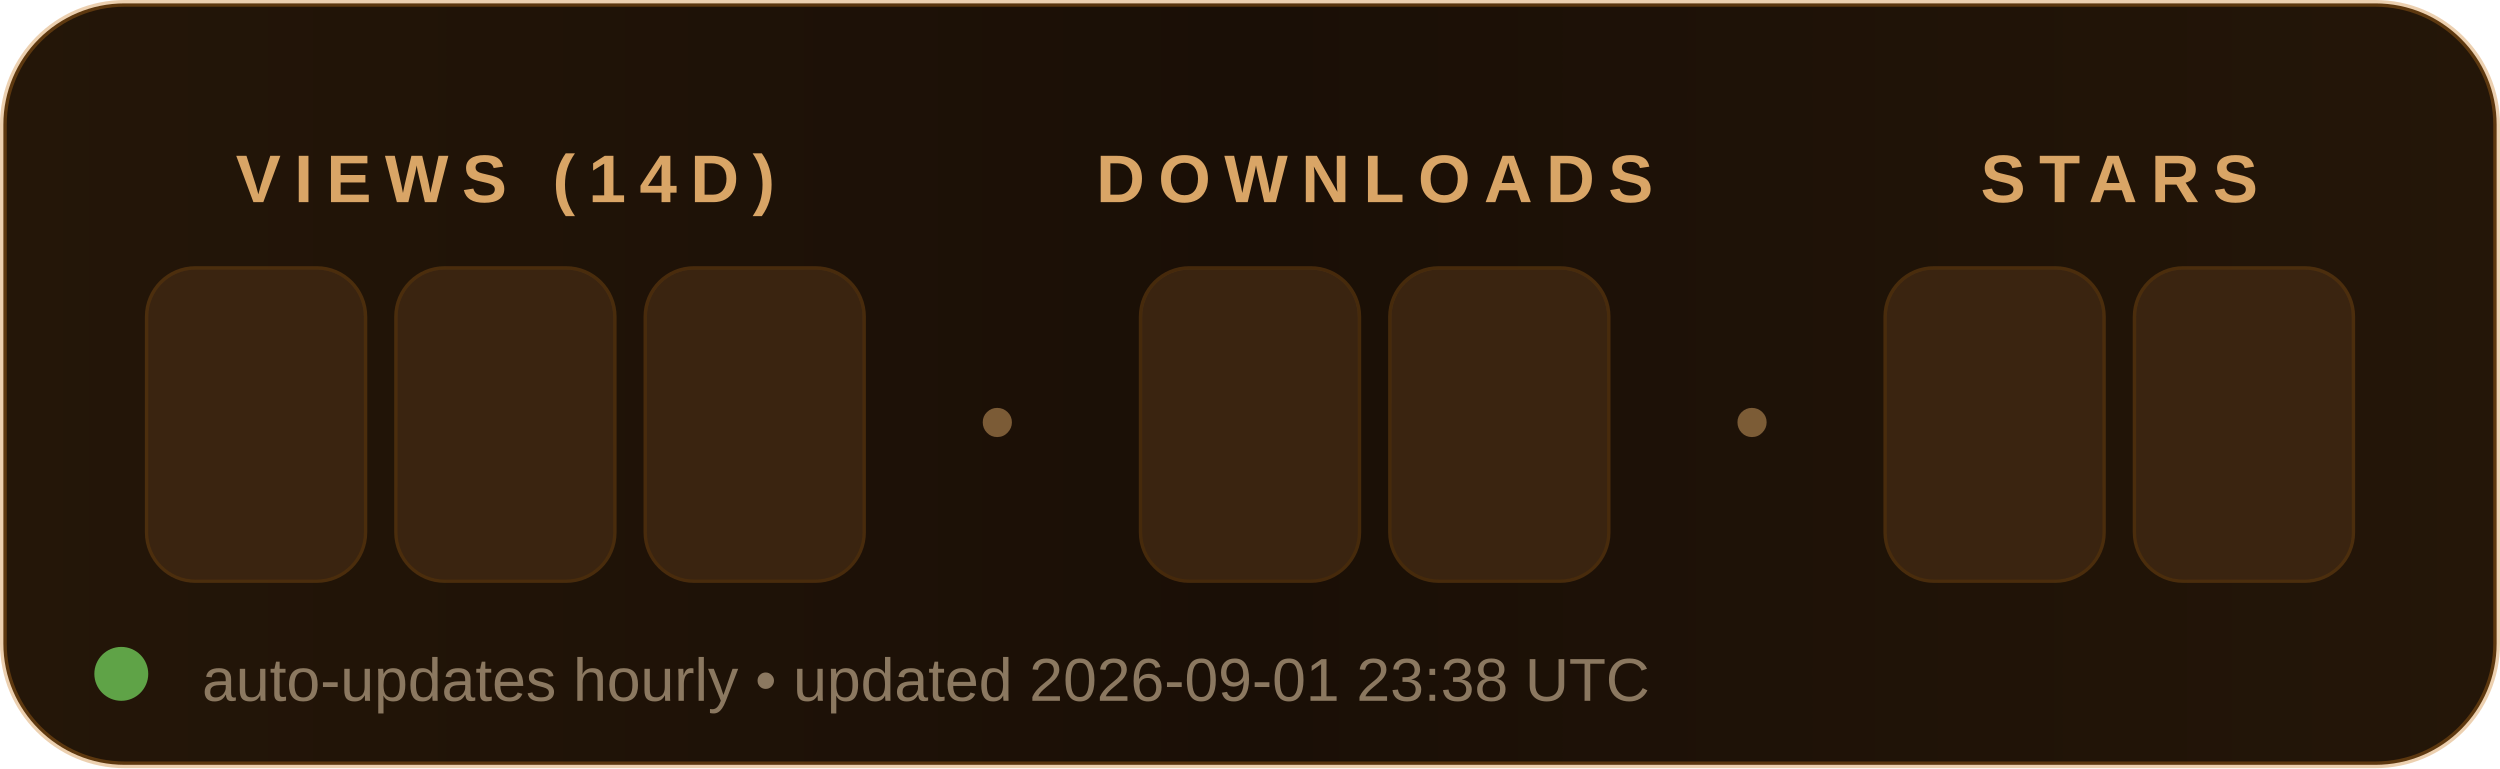
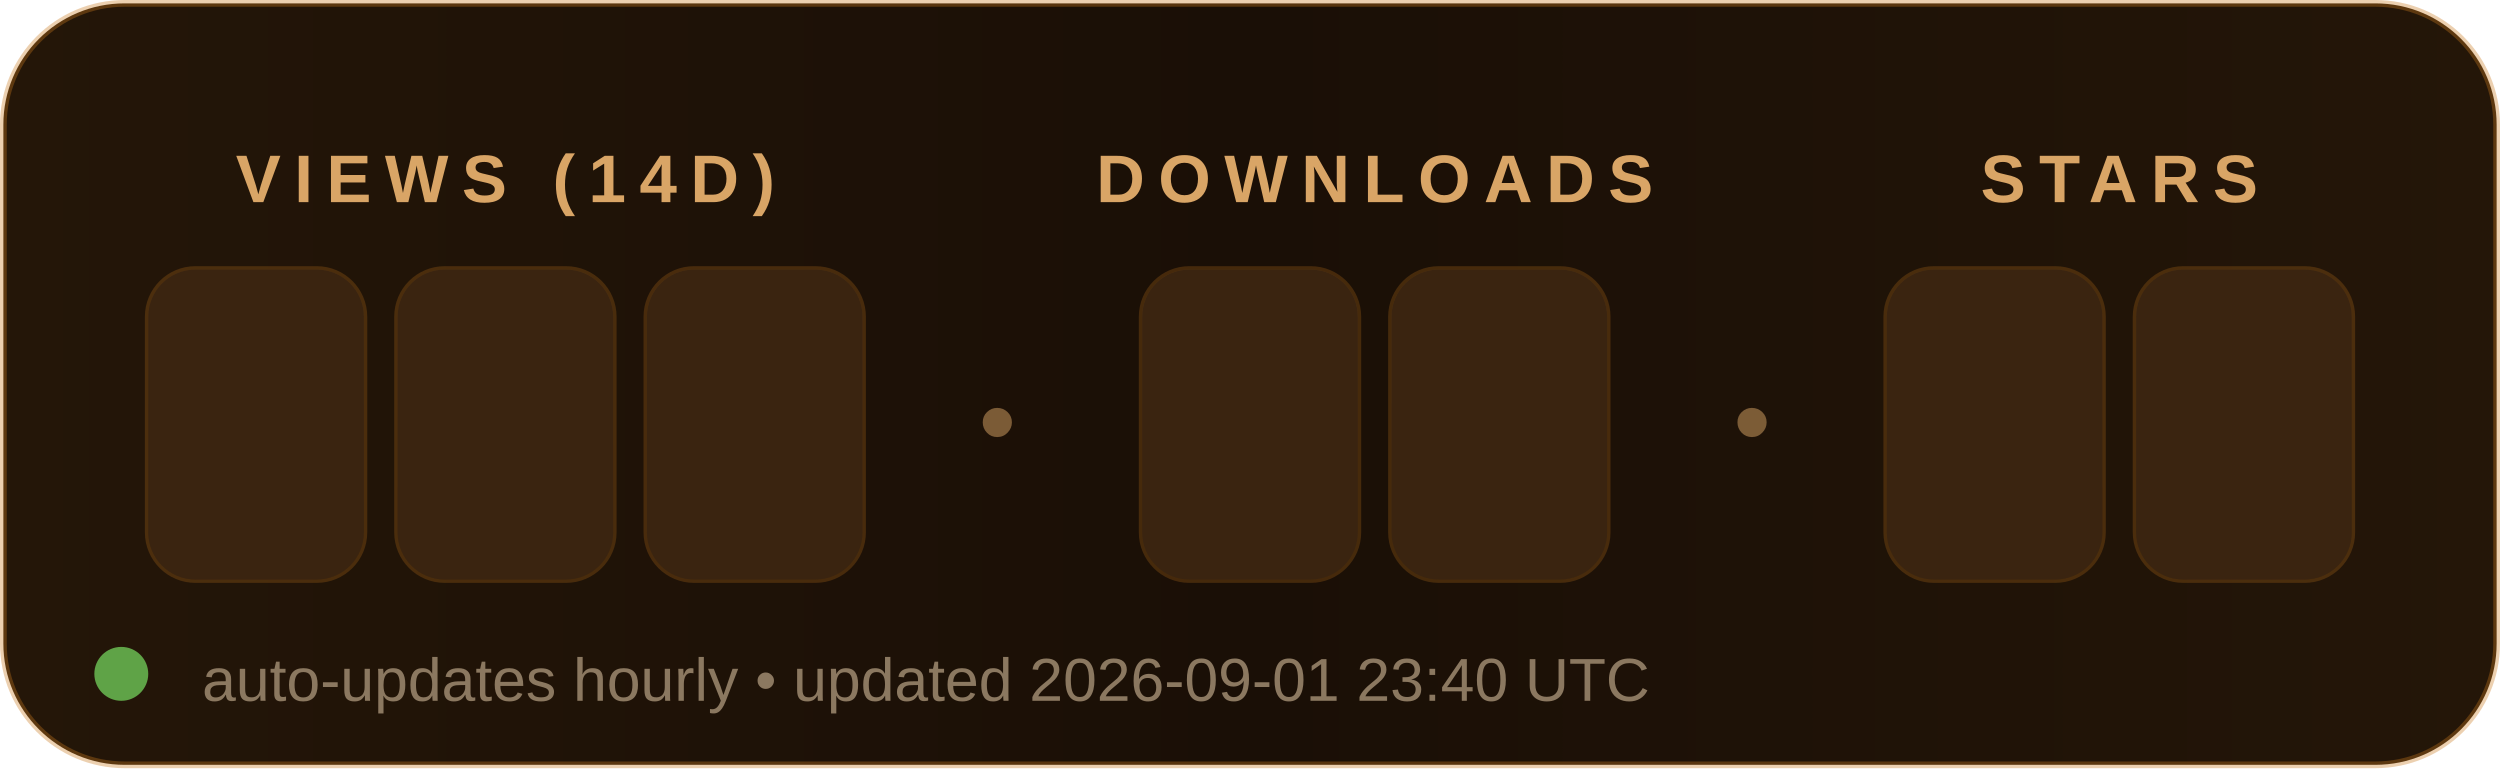
- <svg xmlns="http://www.w3.org/2000/svg" width="371" height="114" viewBox="0 0 371 114" role="img" aria-label="MelonDMA live stats — 14-day views: 288, total downloads: 0, GitHub stars: 1. Updated 2026-09-01 23:38 UTC.">
+ <svg xmlns="http://www.w3.org/2000/svg" width="371" height="114" viewBox="0 0 371 114" role="img" aria-label="MelonDMA live stats — 14-day views: 0, total downloads: 0, GitHub stars: 1. Updated 2026-09-01 23:40 UTC.">
  <defs>
    <linearGradient id="boardBg" x1="0" y1="0" x2="371" y2="0" gradientUnits="userSpaceOnUse">
      <stop offset="0" stop-color="#241608" />
      <stop offset="0.5" stop-color="#1a0f06" />
      <stop offset="1" stop-color="#241608" />
    </linearGradient>
    <linearGradient id="tileBg" x1="0" y1="0" x2="0" y2="46" gradientUnits="userSpaceOnUse">
      <stop offset="0" stop-color="#2f1e0e" />
      <stop offset="1" stop-color="#190f06" />
    </linearGradient>
  </defs>
  <rect x="0.5" y="0.5" width="370" height="113" rx="18" fill="url(#boardBg)" stroke="#C97A1E" stroke-opacity="0.35" />
  <text x="75" y="30" text-anchor="middle" font-family="Arial, Helvetica, sans-serif" font-weight="700" font-size="10" letter-spacing="2" fill="#D9A566">VIEWS (14D)</text>
  <g transform="translate(22.0,40)">
    <rect width="32" height="46" rx="7" fill="url(#tileBg)" stroke="#C97A1E" stroke-opacity="0.25" />
    <line x1="2" y1="23" x2="30" y2="23" stroke="#0f0904" stroke-width="1" opacity="0.85" />
-     <text x="16" y="32" text-anchor="middle" font-family="Arial, Helvetica, sans-serif" font-weight="900" font-size="26" fill="#FFD27A">2</text>
+     <text x="16" y="32" text-anchor="middle" font-family="Arial, Helvetica, sans-serif" font-weight="900" font-size="26" fill="#FFD27A">0</text>
    <rect x="0" y="0" width="32" height="46" rx="7" fill="#3a2410">
      <animate attributeName="height" values="46;0" keyTimes="0;1" dur="0.45s" begin="0.15s" calcMode="spline" keySplines="0.2 0.8 0.2 1" fill="freeze" />
      <animate attributeName="y" values="0;23" keyTimes="0;1" dur="0.45s" begin="0.15s" calcMode="spline" keySplines="0.2 0.8 0.2 1" fill="freeze" />
    </rect>
  </g>
  <g transform="translate(59.0,40)">
    <rect width="32" height="46" rx="7" fill="url(#tileBg)" stroke="#C97A1E" stroke-opacity="0.25" />
    <line x1="2" y1="23" x2="30" y2="23" stroke="#0f0904" stroke-width="1" opacity="0.85" />
-     <text x="16" y="32" text-anchor="middle" font-family="Arial, Helvetica, sans-serif" font-weight="900" font-size="26" fill="#FFD27A">8</text>
+     <text x="16" y="32" text-anchor="middle" font-family="Arial, Helvetica, sans-serif" font-weight="900" font-size="26" fill="#FFD27A">0</text>
    <rect x="0" y="0" width="32" height="46" rx="7" fill="#3a2410">
      <animate attributeName="height" values="46;0" keyTimes="0;1" dur="0.45s" begin="0.24s" calcMode="spline" keySplines="0.2 0.8 0.2 1" fill="freeze" />
      <animate attributeName="y" values="0;23" keyTimes="0;1" dur="0.45s" begin="0.24s" calcMode="spline" keySplines="0.2 0.8 0.2 1" fill="freeze" />
    </rect>
  </g>
  <g transform="translate(96.0,40)">
    <rect width="32" height="46" rx="7" fill="url(#tileBg)" stroke="#C97A1E" stroke-opacity="0.25" />
    <line x1="2" y1="23" x2="30" y2="23" stroke="#0f0904" stroke-width="1" opacity="0.85" />
-     <text x="16" y="32" text-anchor="middle" font-family="Arial, Helvetica, sans-serif" font-weight="900" font-size="26" fill="#FFD27A">8</text>
+     <text x="16" y="32" text-anchor="middle" font-family="Arial, Helvetica, sans-serif" font-weight="900" font-size="26" fill="#FFD27A">0</text>
    <rect x="0" y="0" width="32" height="46" rx="7" fill="#3a2410">
      <animate attributeName="height" values="46;0" keyTimes="0;1" dur="0.45s" begin="0.33s" calcMode="spline" keySplines="0.2 0.8 0.2 1" fill="freeze" />
      <animate attributeName="y" values="0;23" keyTimes="0;1" dur="0.45s" begin="0.33s" calcMode="spline" keySplines="0.2 0.8 0.2 1" fill="freeze" />
    </rect>
  </g>
  <text x="204" y="30" text-anchor="middle" font-family="Arial, Helvetica, sans-serif" font-weight="700" font-size="10" letter-spacing="2" fill="#D9A566">DOWNLOADS</text>
  <g transform="translate(169.5,40)">
    <rect width="32" height="46" rx="7" fill="url(#tileBg)" stroke="#C97A1E" stroke-opacity="0.25" />
    <line x1="2" y1="23" x2="30" y2="23" stroke="#0f0904" stroke-width="1" opacity="0.85" />
    <text x="16" y="32" text-anchor="middle" font-family="Arial, Helvetica, sans-serif" font-weight="900" font-size="26" fill="#FFD27A">0</text>
    <rect x="0" y="0" width="32" height="46" rx="7" fill="#3a2410">
      <animate attributeName="height" values="46;0" keyTimes="0;1" dur="0.45s" begin="0.42s" calcMode="spline" keySplines="0.2 0.8 0.2 1" fill="freeze" />
      <animate attributeName="y" values="0;23" keyTimes="0;1" dur="0.45s" begin="0.42s" calcMode="spline" keySplines="0.2 0.8 0.2 1" fill="freeze" />
    </rect>
  </g>
  <g transform="translate(206.5,40)">
    <rect width="32" height="46" rx="7" fill="url(#tileBg)" stroke="#C97A1E" stroke-opacity="0.25" />
    <line x1="2" y1="23" x2="30" y2="23" stroke="#0f0904" stroke-width="1" opacity="0.85" />
    <text x="16" y="32" text-anchor="middle" font-family="Arial, Helvetica, sans-serif" font-weight="900" font-size="26" fill="#FFD27A">0</text>
    <rect x="0" y="0" width="32" height="46" rx="7" fill="#3a2410">
      <animate attributeName="height" values="46;0" keyTimes="0;1" dur="0.45s" begin="0.51s" calcMode="spline" keySplines="0.2 0.8 0.2 1" fill="freeze" />
      <animate attributeName="y" values="0;23" keyTimes="0;1" dur="0.45s" begin="0.51s" calcMode="spline" keySplines="0.2 0.8 0.2 1" fill="freeze" />
    </rect>
  </g>
  <text x="314.5" y="30" text-anchor="middle" font-family="Arial, Helvetica, sans-serif" font-weight="700" font-size="10" letter-spacing="2" fill="#D9A566">STARS</text>
  <g transform="translate(280.0,40)">
    <rect width="32" height="46" rx="7" fill="url(#tileBg)" stroke="#C97A1E" stroke-opacity="0.25" />
    <line x1="2" y1="23" x2="30" y2="23" stroke="#0f0904" stroke-width="1" opacity="0.85" />
    <text x="16" y="32" text-anchor="middle" font-family="Arial, Helvetica, sans-serif" font-weight="900" font-size="26" fill="#FFD27A">0</text>
    <rect x="0" y="0" width="32" height="46" rx="7" fill="#3a2410">
      <animate attributeName="height" values="46;0" keyTimes="0;1" dur="0.45s" begin="0.60s" calcMode="spline" keySplines="0.2 0.8 0.2 1" fill="freeze" />
      <animate attributeName="y" values="0;23" keyTimes="0;1" dur="0.45s" begin="0.60s" calcMode="spline" keySplines="0.2 0.8 0.2 1" fill="freeze" />
    </rect>
  </g>
  <g transform="translate(317.0,40)">
    <rect width="32" height="46" rx="7" fill="url(#tileBg)" stroke="#C97A1E" stroke-opacity="0.25" />
    <line x1="2" y1="23" x2="30" y2="23" stroke="#0f0904" stroke-width="1" opacity="0.85" />
    <text x="16" y="32" text-anchor="middle" font-family="Arial, Helvetica, sans-serif" font-weight="900" font-size="26" fill="#FFD27A">1</text>
    <rect x="0" y="0" width="32" height="46" rx="7" fill="#3a2410">
      <animate attributeName="height" values="46;0" keyTimes="0;1" dur="0.45s" begin="0.69s" calcMode="spline" keySplines="0.2 0.8 0.2 1" fill="freeze" />
      <animate attributeName="y" values="0;23" keyTimes="0;1" dur="0.45s" begin="0.69s" calcMode="spline" keySplines="0.2 0.8 0.2 1" fill="freeze" />
    </rect>
  </g>
  <text x="148.0" y="68" text-anchor="middle" font-family="Arial, Helvetica, sans-serif" font-size="16" fill="#D9A566" opacity="0.5">•</text>
  <text x="260.0" y="68" text-anchor="middle" font-family="Arial, Helvetica, sans-serif" font-size="16" fill="#D9A566" opacity="0.5">•</text>
  <circle cx="18" cy="100" r="4" fill="#5FA347">
    <animate attributeName="opacity" values="1;0.35;1" dur="1.8s" repeatCount="indefinite" />
  </circle>
-   <text x="30" y="104" font-family="Arial, Helvetica, sans-serif" font-size="9" fill="#8B7860">auto-updates hourly • updated 2026-09-01 23:38 UTC</text>
+   <text x="30" y="104" font-family="Arial, Helvetica, sans-serif" font-size="9" fill="#8B7860">auto-updates hourly • updated 2026-09-01 23:40 UTC</text>
</svg>
